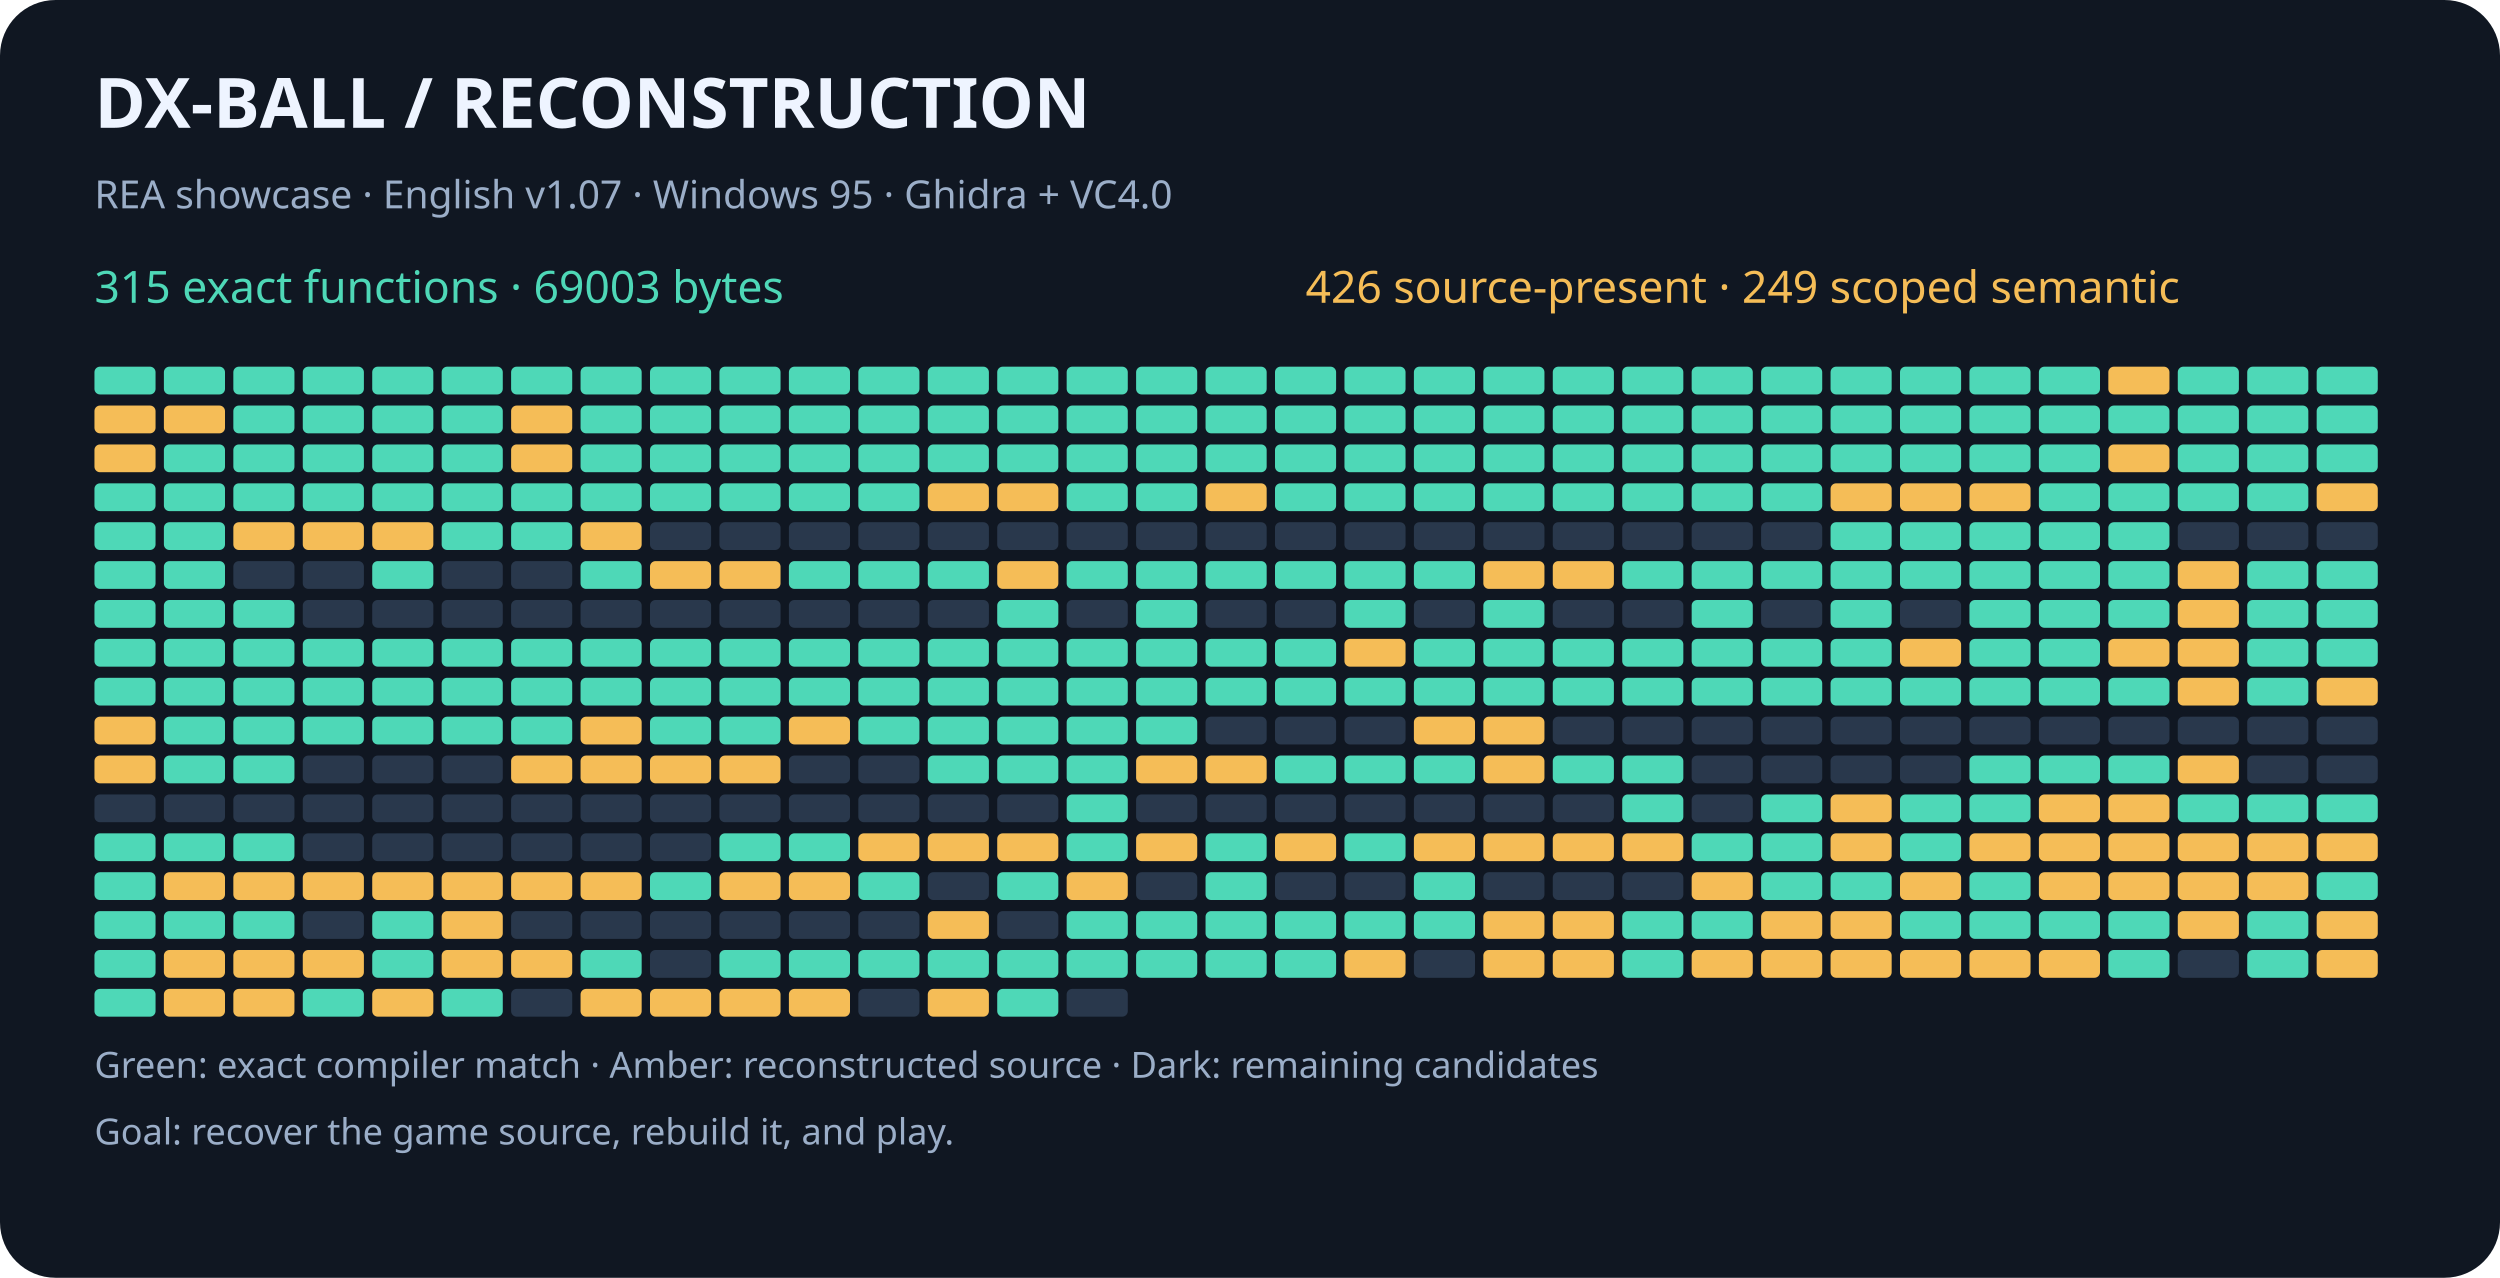
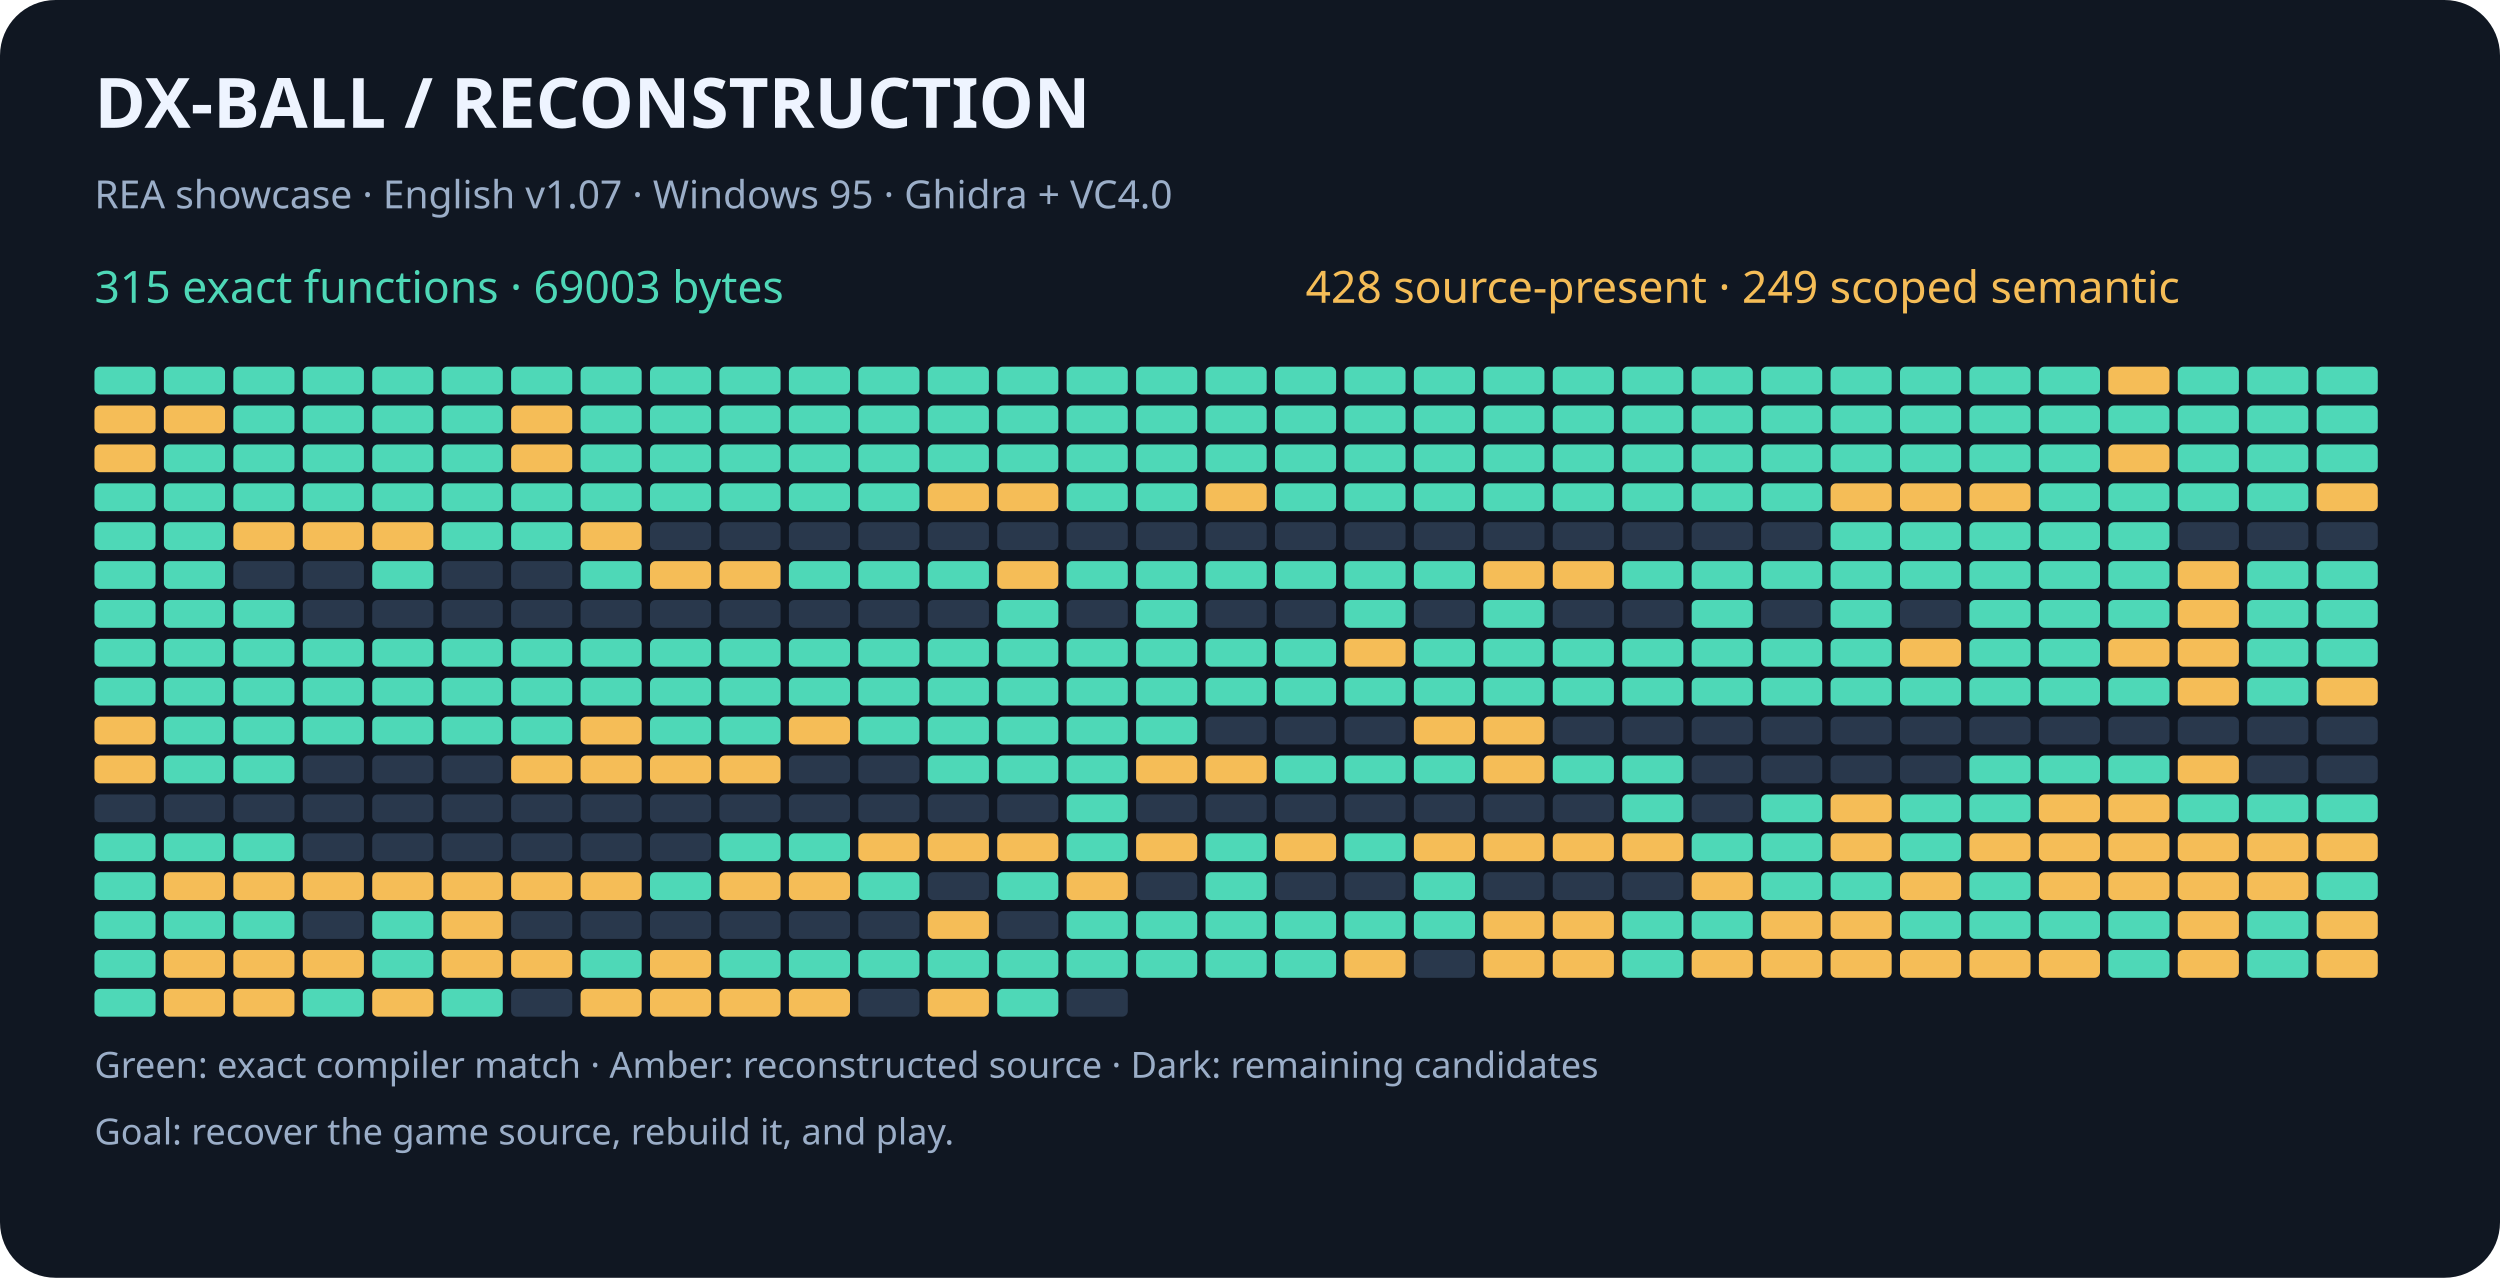
<svg xmlns="http://www.w3.org/2000/svg" width="900" height="460" viewBox="0 0 900 460" role="img" aria-labelledby="title desc">
  <rect width="900" height="460" rx="20" fill="#101722" />
  <g font-family="sans-serif">
    <text x="34" y="46" fill="#eef4ff" font-size="25" font-weight="bold">DX-BALL  /  RECONSTRUCTION</text>
    <text x="34" y="75" fill="#9baec8" font-size="14">REA showcase · English v1.07 · Windows 95 · Ghidra + VC4.0</text>
    <text x="34" y="109" fill="#4ed8b7" font-size="16">315 exact functions · 69003 bytes</text>
-     <text x="470" y="109" fill="#f5bd57" font-size="16">426 source-present · 249 scoped semantic</text>
+     <text x="470" y="109" fill="#f5bd57" font-size="16">428 source-present · 249 scoped semantic</text>
    <rect x="34" y="132" width="22" height="10" rx="2" fill="#4ed8b7" />
    <rect x="59" y="132" width="22" height="10" rx="2" fill="#4ed8b7" />
    <rect x="84" y="132" width="22" height="10" rx="2" fill="#4ed8b7" />
    <rect x="109" y="132" width="22" height="10" rx="2" fill="#4ed8b7" />
    <rect x="134" y="132" width="22" height="10" rx="2" fill="#4ed8b7" />
    <rect x="159" y="132" width="22" height="10" rx="2" fill="#4ed8b7" />
    <rect x="184" y="132" width="22" height="10" rx="2" fill="#4ed8b7" />
    <rect x="209" y="132" width="22" height="10" rx="2" fill="#4ed8b7" />
    <rect x="234" y="132" width="22" height="10" rx="2" fill="#4ed8b7" />
    <rect x="259" y="132" width="22" height="10" rx="2" fill="#4ed8b7" />
    <rect x="284" y="132" width="22" height="10" rx="2" fill="#4ed8b7" />
    <rect x="309" y="132" width="22" height="10" rx="2" fill="#4ed8b7" />
    <rect x="334" y="132" width="22" height="10" rx="2" fill="#4ed8b7" />
    <rect x="359" y="132" width="22" height="10" rx="2" fill="#4ed8b7" />
    <rect x="384" y="132" width="22" height="10" rx="2" fill="#4ed8b7" />
    <rect x="409" y="132" width="22" height="10" rx="2" fill="#4ed8b7" />
    <rect x="434" y="132" width="22" height="10" rx="2" fill="#4ed8b7" />
    <rect x="459" y="132" width="22" height="10" rx="2" fill="#4ed8b7" />
    <rect x="484" y="132" width="22" height="10" rx="2" fill="#4ed8b7" />
    <rect x="509" y="132" width="22" height="10" rx="2" fill="#4ed8b7" />
    <rect x="534" y="132" width="22" height="10" rx="2" fill="#4ed8b7" />
    <rect x="559" y="132" width="22" height="10" rx="2" fill="#4ed8b7" />
    <rect x="584" y="132" width="22" height="10" rx="2" fill="#4ed8b7" />
    <rect x="609" y="132" width="22" height="10" rx="2" fill="#4ed8b7" />
    <rect x="634" y="132" width="22" height="10" rx="2" fill="#4ed8b7" />
    <rect x="659" y="132" width="22" height="10" rx="2" fill="#4ed8b7" />
    <rect x="684" y="132" width="22" height="10" rx="2" fill="#4ed8b7" />
    <rect x="709" y="132" width="22" height="10" rx="2" fill="#4ed8b7" />
    <rect x="734" y="132" width="22" height="10" rx="2" fill="#4ed8b7" />
    <rect x="759" y="132" width="22" height="10" rx="2" fill="#f5bd57" />
    <rect x="784" y="132" width="22" height="10" rx="2" fill="#4ed8b7" />
    <rect x="809" y="132" width="22" height="10" rx="2" fill="#4ed8b7" />
    <rect x="834" y="132" width="22" height="10" rx="2" fill="#4ed8b7" />
    <rect x="34" y="146" width="22" height="10" rx="2" fill="#f5bd57" />
    <rect x="59" y="146" width="22" height="10" rx="2" fill="#f5bd57" />
    <rect x="84" y="146" width="22" height="10" rx="2" fill="#4ed8b7" />
    <rect x="109" y="146" width="22" height="10" rx="2" fill="#4ed8b7" />
    <rect x="134" y="146" width="22" height="10" rx="2" fill="#4ed8b7" />
    <rect x="159" y="146" width="22" height="10" rx="2" fill="#4ed8b7" />
    <rect x="184" y="146" width="22" height="10" rx="2" fill="#f5bd57" />
    <rect x="209" y="146" width="22" height="10" rx="2" fill="#4ed8b7" />
    <rect x="234" y="146" width="22" height="10" rx="2" fill="#4ed8b7" />
    <rect x="259" y="146" width="22" height="10" rx="2" fill="#4ed8b7" />
    <rect x="284" y="146" width="22" height="10" rx="2" fill="#4ed8b7" />
    <rect x="309" y="146" width="22" height="10" rx="2" fill="#4ed8b7" />
    <rect x="334" y="146" width="22" height="10" rx="2" fill="#4ed8b7" />
    <rect x="359" y="146" width="22" height="10" rx="2" fill="#4ed8b7" />
    <rect x="384" y="146" width="22" height="10" rx="2" fill="#4ed8b7" />
    <rect x="409" y="146" width="22" height="10" rx="2" fill="#4ed8b7" />
    <rect x="434" y="146" width="22" height="10" rx="2" fill="#4ed8b7" />
    <rect x="459" y="146" width="22" height="10" rx="2" fill="#4ed8b7" />
    <rect x="484" y="146" width="22" height="10" rx="2" fill="#4ed8b7" />
    <rect x="509" y="146" width="22" height="10" rx="2" fill="#4ed8b7" />
    <rect x="534" y="146" width="22" height="10" rx="2" fill="#4ed8b7" />
    <rect x="559" y="146" width="22" height="10" rx="2" fill="#4ed8b7" />
    <rect x="584" y="146" width="22" height="10" rx="2" fill="#4ed8b7" />
    <rect x="609" y="146" width="22" height="10" rx="2" fill="#4ed8b7" />
    <rect x="634" y="146" width="22" height="10" rx="2" fill="#4ed8b7" />
    <rect x="659" y="146" width="22" height="10" rx="2" fill="#4ed8b7" />
    <rect x="684" y="146" width="22" height="10" rx="2" fill="#4ed8b7" />
    <rect x="709" y="146" width="22" height="10" rx="2" fill="#4ed8b7" />
    <rect x="734" y="146" width="22" height="10" rx="2" fill="#4ed8b7" />
    <rect x="759" y="146" width="22" height="10" rx="2" fill="#4ed8b7" />
    <rect x="784" y="146" width="22" height="10" rx="2" fill="#4ed8b7" />
    <rect x="809" y="146" width="22" height="10" rx="2" fill="#4ed8b7" />
    <rect x="834" y="146" width="22" height="10" rx="2" fill="#4ed8b7" />
    <rect x="34" y="160" width="22" height="10" rx="2" fill="#f5bd57" />
    <rect x="59" y="160" width="22" height="10" rx="2" fill="#4ed8b7" />
    <rect x="84" y="160" width="22" height="10" rx="2" fill="#4ed8b7" />
    <rect x="109" y="160" width="22" height="10" rx="2" fill="#4ed8b7" />
    <rect x="134" y="160" width="22" height="10" rx="2" fill="#4ed8b7" />
    <rect x="159" y="160" width="22" height="10" rx="2" fill="#4ed8b7" />
    <rect x="184" y="160" width="22" height="10" rx="2" fill="#f5bd57" />
    <rect x="209" y="160" width="22" height="10" rx="2" fill="#4ed8b7" />
    <rect x="234" y="160" width="22" height="10" rx="2" fill="#4ed8b7" />
    <rect x="259" y="160" width="22" height="10" rx="2" fill="#4ed8b7" />
    <rect x="284" y="160" width="22" height="10" rx="2" fill="#4ed8b7" />
    <rect x="309" y="160" width="22" height="10" rx="2" fill="#4ed8b7" />
    <rect x="334" y="160" width="22" height="10" rx="2" fill="#4ed8b7" />
    <rect x="359" y="160" width="22" height="10" rx="2" fill="#4ed8b7" />
    <rect x="384" y="160" width="22" height="10" rx="2" fill="#4ed8b7" />
    <rect x="409" y="160" width="22" height="10" rx="2" fill="#4ed8b7" />
    <rect x="434" y="160" width="22" height="10" rx="2" fill="#4ed8b7" />
    <rect x="459" y="160" width="22" height="10" rx="2" fill="#4ed8b7" />
    <rect x="484" y="160" width="22" height="10" rx="2" fill="#4ed8b7" />
    <rect x="509" y="160" width="22" height="10" rx="2" fill="#4ed8b7" />
    <rect x="534" y="160" width="22" height="10" rx="2" fill="#4ed8b7" />
    <rect x="559" y="160" width="22" height="10" rx="2" fill="#4ed8b7" />
    <rect x="584" y="160" width="22" height="10" rx="2" fill="#4ed8b7" />
    <rect x="609" y="160" width="22" height="10" rx="2" fill="#4ed8b7" />
    <rect x="634" y="160" width="22" height="10" rx="2" fill="#4ed8b7" />
    <rect x="659" y="160" width="22" height="10" rx="2" fill="#4ed8b7" />
    <rect x="684" y="160" width="22" height="10" rx="2" fill="#4ed8b7" />
    <rect x="709" y="160" width="22" height="10" rx="2" fill="#4ed8b7" />
    <rect x="734" y="160" width="22" height="10" rx="2" fill="#4ed8b7" />
    <rect x="759" y="160" width="22" height="10" rx="2" fill="#f5bd57" />
    <rect x="784" y="160" width="22" height="10" rx="2" fill="#4ed8b7" />
    <rect x="809" y="160" width="22" height="10" rx="2" fill="#4ed8b7" />
    <rect x="834" y="160" width="22" height="10" rx="2" fill="#4ed8b7" />
    <rect x="34" y="174" width="22" height="10" rx="2" fill="#4ed8b7" />
    <rect x="59" y="174" width="22" height="10" rx="2" fill="#4ed8b7" />
    <rect x="84" y="174" width="22" height="10" rx="2" fill="#4ed8b7" />
    <rect x="109" y="174" width="22" height="10" rx="2" fill="#4ed8b7" />
    <rect x="134" y="174" width="22" height="10" rx="2" fill="#4ed8b7" />
    <rect x="159" y="174" width="22" height="10" rx="2" fill="#4ed8b7" />
    <rect x="184" y="174" width="22" height="10" rx="2" fill="#4ed8b7" />
    <rect x="209" y="174" width="22" height="10" rx="2" fill="#4ed8b7" />
    <rect x="234" y="174" width="22" height="10" rx="2" fill="#4ed8b7" />
    <rect x="259" y="174" width="22" height="10" rx="2" fill="#4ed8b7" />
    <rect x="284" y="174" width="22" height="10" rx="2" fill="#4ed8b7" />
    <rect x="309" y="174" width="22" height="10" rx="2" fill="#4ed8b7" />
    <rect x="334" y="174" width="22" height="10" rx="2" fill="#f5bd57" />
    <rect x="359" y="174" width="22" height="10" rx="2" fill="#f5bd57" />
    <rect x="384" y="174" width="22" height="10" rx="2" fill="#4ed8b7" />
    <rect x="409" y="174" width="22" height="10" rx="2" fill="#4ed8b7" />
    <rect x="434" y="174" width="22" height="10" rx="2" fill="#f5bd57" />
    <rect x="459" y="174" width="22" height="10" rx="2" fill="#4ed8b7" />
    <rect x="484" y="174" width="22" height="10" rx="2" fill="#4ed8b7" />
    <rect x="509" y="174" width="22" height="10" rx="2" fill="#4ed8b7" />
    <rect x="534" y="174" width="22" height="10" rx="2" fill="#4ed8b7" />
    <rect x="559" y="174" width="22" height="10" rx="2" fill="#4ed8b7" />
    <rect x="584" y="174" width="22" height="10" rx="2" fill="#4ed8b7" />
    <rect x="609" y="174" width="22" height="10" rx="2" fill="#4ed8b7" />
    <rect x="634" y="174" width="22" height="10" rx="2" fill="#4ed8b7" />
    <rect x="659" y="174" width="22" height="10" rx="2" fill="#f5bd57" />
    <rect x="684" y="174" width="22" height="10" rx="2" fill="#f5bd57" />
    <rect x="709" y="174" width="22" height="10" rx="2" fill="#f5bd57" />
    <rect x="734" y="174" width="22" height="10" rx="2" fill="#4ed8b7" />
    <rect x="759" y="174" width="22" height="10" rx="2" fill="#4ed8b7" />
    <rect x="784" y="174" width="22" height="10" rx="2" fill="#4ed8b7" />
    <rect x="809" y="174" width="22" height="10" rx="2" fill="#4ed8b7" />
    <rect x="834" y="174" width="22" height="10" rx="2" fill="#f5bd57" />
    <rect x="34" y="188" width="22" height="10" rx="2" fill="#4ed8b7" />
    <rect x="59" y="188" width="22" height="10" rx="2" fill="#4ed8b7" />
    <rect x="84" y="188" width="22" height="10" rx="2" fill="#f5bd57" />
    <rect x="109" y="188" width="22" height="10" rx="2" fill="#f5bd57" />
    <rect x="134" y="188" width="22" height="10" rx="2" fill="#f5bd57" />
    <rect x="159" y="188" width="22" height="10" rx="2" fill="#4ed8b7" />
    <rect x="184" y="188" width="22" height="10" rx="2" fill="#4ed8b7" />
    <rect x="209" y="188" width="22" height="10" rx="2" fill="#f5bd57" />
    <rect x="234" y="188" width="22" height="10" rx="2" fill="#29384c" />
    <rect x="259" y="188" width="22" height="10" rx="2" fill="#29384c" />
    <rect x="284" y="188" width="22" height="10" rx="2" fill="#29384c" />
    <rect x="309" y="188" width="22" height="10" rx="2" fill="#29384c" />
    <rect x="334" y="188" width="22" height="10" rx="2" fill="#29384c" />
    <rect x="359" y="188" width="22" height="10" rx="2" fill="#29384c" />
    <rect x="384" y="188" width="22" height="10" rx="2" fill="#29384c" />
    <rect x="409" y="188" width="22" height="10" rx="2" fill="#29384c" />
    <rect x="434" y="188" width="22" height="10" rx="2" fill="#29384c" />
    <rect x="459" y="188" width="22" height="10" rx="2" fill="#29384c" />
    <rect x="484" y="188" width="22" height="10" rx="2" fill="#29384c" />
    <rect x="509" y="188" width="22" height="10" rx="2" fill="#29384c" />
    <rect x="534" y="188" width="22" height="10" rx="2" fill="#29384c" />
    <rect x="559" y="188" width="22" height="10" rx="2" fill="#29384c" />
    <rect x="584" y="188" width="22" height="10" rx="2" fill="#29384c" />
    <rect x="609" y="188" width="22" height="10" rx="2" fill="#29384c" />
    <rect x="634" y="188" width="22" height="10" rx="2" fill="#29384c" />
    <rect x="659" y="188" width="22" height="10" rx="2" fill="#4ed8b7" />
    <rect x="684" y="188" width="22" height="10" rx="2" fill="#4ed8b7" />
    <rect x="709" y="188" width="22" height="10" rx="2" fill="#4ed8b7" />
    <rect x="734" y="188" width="22" height="10" rx="2" fill="#4ed8b7" />
    <rect x="759" y="188" width="22" height="10" rx="2" fill="#4ed8b7" />
    <rect x="784" y="188" width="22" height="10" rx="2" fill="#29384c" />
    <rect x="809" y="188" width="22" height="10" rx="2" fill="#29384c" />
    <rect x="834" y="188" width="22" height="10" rx="2" fill="#29384c" />
    <rect x="34" y="202" width="22" height="10" rx="2" fill="#4ed8b7" />
    <rect x="59" y="202" width="22" height="10" rx="2" fill="#4ed8b7" />
    <rect x="84" y="202" width="22" height="10" rx="2" fill="#29384c" />
    <rect x="109" y="202" width="22" height="10" rx="2" fill="#29384c" />
    <rect x="134" y="202" width="22" height="10" rx="2" fill="#4ed8b7" />
    <rect x="159" y="202" width="22" height="10" rx="2" fill="#29384c" />
    <rect x="184" y="202" width="22" height="10" rx="2" fill="#29384c" />
    <rect x="209" y="202" width="22" height="10" rx="2" fill="#4ed8b7" />
    <rect x="234" y="202" width="22" height="10" rx="2" fill="#f5bd57" />
    <rect x="259" y="202" width="22" height="10" rx="2" fill="#f5bd57" />
    <rect x="284" y="202" width="22" height="10" rx="2" fill="#4ed8b7" />
    <rect x="309" y="202" width="22" height="10" rx="2" fill="#4ed8b7" />
    <rect x="334" y="202" width="22" height="10" rx="2" fill="#4ed8b7" />
    <rect x="359" y="202" width="22" height="10" rx="2" fill="#f5bd57" />
    <rect x="384" y="202" width="22" height="10" rx="2" fill="#4ed8b7" />
    <rect x="409" y="202" width="22" height="10" rx="2" fill="#4ed8b7" />
    <rect x="434" y="202" width="22" height="10" rx="2" fill="#4ed8b7" />
    <rect x="459" y="202" width="22" height="10" rx="2" fill="#4ed8b7" />
    <rect x="484" y="202" width="22" height="10" rx="2" fill="#4ed8b7" />
    <rect x="509" y="202" width="22" height="10" rx="2" fill="#4ed8b7" />
    <rect x="534" y="202" width="22" height="10" rx="2" fill="#f5bd57" />
    <rect x="559" y="202" width="22" height="10" rx="2" fill="#f5bd57" />
    <rect x="584" y="202" width="22" height="10" rx="2" fill="#4ed8b7" />
    <rect x="609" y="202" width="22" height="10" rx="2" fill="#4ed8b7" />
    <rect x="634" y="202" width="22" height="10" rx="2" fill="#4ed8b7" />
    <rect x="659" y="202" width="22" height="10" rx="2" fill="#4ed8b7" />
    <rect x="684" y="202" width="22" height="10" rx="2" fill="#4ed8b7" />
    <rect x="709" y="202" width="22" height="10" rx="2" fill="#4ed8b7" />
    <rect x="734" y="202" width="22" height="10" rx="2" fill="#4ed8b7" />
    <rect x="759" y="202" width="22" height="10" rx="2" fill="#4ed8b7" />
    <rect x="784" y="202" width="22" height="10" rx="2" fill="#f5bd57" />
    <rect x="809" y="202" width="22" height="10" rx="2" fill="#4ed8b7" />
    <rect x="834" y="202" width="22" height="10" rx="2" fill="#4ed8b7" />
    <rect x="34" y="216" width="22" height="10" rx="2" fill="#4ed8b7" />
    <rect x="59" y="216" width="22" height="10" rx="2" fill="#4ed8b7" />
    <rect x="84" y="216" width="22" height="10" rx="2" fill="#4ed8b7" />
    <rect x="109" y="216" width="22" height="10" rx="2" fill="#29384c" />
    <rect x="134" y="216" width="22" height="10" rx="2" fill="#29384c" />
    <rect x="159" y="216" width="22" height="10" rx="2" fill="#29384c" />
    <rect x="184" y="216" width="22" height="10" rx="2" fill="#29384c" />
    <rect x="209" y="216" width="22" height="10" rx="2" fill="#29384c" />
    <rect x="234" y="216" width="22" height="10" rx="2" fill="#29384c" />
    <rect x="259" y="216" width="22" height="10" rx="2" fill="#29384c" />
    <rect x="284" y="216" width="22" height="10" rx="2" fill="#29384c" />
    <rect x="309" y="216" width="22" height="10" rx="2" fill="#29384c" />
    <rect x="334" y="216" width="22" height="10" rx="2" fill="#29384c" />
    <rect x="359" y="216" width="22" height="10" rx="2" fill="#4ed8b7" />
    <rect x="384" y="216" width="22" height="10" rx="2" fill="#29384c" />
    <rect x="409" y="216" width="22" height="10" rx="2" fill="#4ed8b7" />
    <rect x="434" y="216" width="22" height="10" rx="2" fill="#29384c" />
    <rect x="459" y="216" width="22" height="10" rx="2" fill="#29384c" />
    <rect x="484" y="216" width="22" height="10" rx="2" fill="#4ed8b7" />
    <rect x="509" y="216" width="22" height="10" rx="2" fill="#29384c" />
    <rect x="534" y="216" width="22" height="10" rx="2" fill="#4ed8b7" />
    <rect x="559" y="216" width="22" height="10" rx="2" fill="#29384c" />
    <rect x="584" y="216" width="22" height="10" rx="2" fill="#29384c" />
    <rect x="609" y="216" width="22" height="10" rx="2" fill="#4ed8b7" />
    <rect x="634" y="216" width="22" height="10" rx="2" fill="#29384c" />
    <rect x="659" y="216" width="22" height="10" rx="2" fill="#4ed8b7" />
    <rect x="684" y="216" width="22" height="10" rx="2" fill="#29384c" />
    <rect x="709" y="216" width="22" height="10" rx="2" fill="#4ed8b7" />
    <rect x="734" y="216" width="22" height="10" rx="2" fill="#4ed8b7" />
    <rect x="759" y="216" width="22" height="10" rx="2" fill="#4ed8b7" />
    <rect x="784" y="216" width="22" height="10" rx="2" fill="#f5bd57" />
    <rect x="809" y="216" width="22" height="10" rx="2" fill="#4ed8b7" />
    <rect x="834" y="216" width="22" height="10" rx="2" fill="#4ed8b7" />
    <rect x="34" y="230" width="22" height="10" rx="2" fill="#4ed8b7" />
    <rect x="59" y="230" width="22" height="10" rx="2" fill="#4ed8b7" />
    <rect x="84" y="230" width="22" height="10" rx="2" fill="#4ed8b7" />
    <rect x="109" y="230" width="22" height="10" rx="2" fill="#4ed8b7" />
    <rect x="134" y="230" width="22" height="10" rx="2" fill="#4ed8b7" />
    <rect x="159" y="230" width="22" height="10" rx="2" fill="#4ed8b7" />
    <rect x="184" y="230" width="22" height="10" rx="2" fill="#4ed8b7" />
    <rect x="209" y="230" width="22" height="10" rx="2" fill="#4ed8b7" />
    <rect x="234" y="230" width="22" height="10" rx="2" fill="#4ed8b7" />
    <rect x="259" y="230" width="22" height="10" rx="2" fill="#4ed8b7" />
    <rect x="284" y="230" width="22" height="10" rx="2" fill="#4ed8b7" />
    <rect x="309" y="230" width="22" height="10" rx="2" fill="#4ed8b7" />
    <rect x="334" y="230" width="22" height="10" rx="2" fill="#4ed8b7" />
    <rect x="359" y="230" width="22" height="10" rx="2" fill="#4ed8b7" />
    <rect x="384" y="230" width="22" height="10" rx="2" fill="#4ed8b7" />
    <rect x="409" y="230" width="22" height="10" rx="2" fill="#4ed8b7" />
    <rect x="434" y="230" width="22" height="10" rx="2" fill="#4ed8b7" />
    <rect x="459" y="230" width="22" height="10" rx="2" fill="#4ed8b7" />
    <rect x="484" y="230" width="22" height="10" rx="2" fill="#f5bd57" />
    <rect x="509" y="230" width="22" height="10" rx="2" fill="#4ed8b7" />
    <rect x="534" y="230" width="22" height="10" rx="2" fill="#4ed8b7" />
    <rect x="559" y="230" width="22" height="10" rx="2" fill="#4ed8b7" />
    <rect x="584" y="230" width="22" height="10" rx="2" fill="#4ed8b7" />
    <rect x="609" y="230" width="22" height="10" rx="2" fill="#4ed8b7" />
    <rect x="634" y="230" width="22" height="10" rx="2" fill="#4ed8b7" />
    <rect x="659" y="230" width="22" height="10" rx="2" fill="#4ed8b7" />
    <rect x="684" y="230" width="22" height="10" rx="2" fill="#f5bd57" />
    <rect x="709" y="230" width="22" height="10" rx="2" fill="#4ed8b7" />
    <rect x="734" y="230" width="22" height="10" rx="2" fill="#4ed8b7" />
    <rect x="759" y="230" width="22" height="10" rx="2" fill="#f5bd57" />
    <rect x="784" y="230" width="22" height="10" rx="2" fill="#f5bd57" />
    <rect x="809" y="230" width="22" height="10" rx="2" fill="#4ed8b7" />
    <rect x="834" y="230" width="22" height="10" rx="2" fill="#4ed8b7" />
    <rect x="34" y="244" width="22" height="10" rx="2" fill="#4ed8b7" />
    <rect x="59" y="244" width="22" height="10" rx="2" fill="#4ed8b7" />
    <rect x="84" y="244" width="22" height="10" rx="2" fill="#4ed8b7" />
    <rect x="109" y="244" width="22" height="10" rx="2" fill="#4ed8b7" />
    <rect x="134" y="244" width="22" height="10" rx="2" fill="#4ed8b7" />
    <rect x="159" y="244" width="22" height="10" rx="2" fill="#4ed8b7" />
    <rect x="184" y="244" width="22" height="10" rx="2" fill="#4ed8b7" />
    <rect x="209" y="244" width="22" height="10" rx="2" fill="#4ed8b7" />
    <rect x="234" y="244" width="22" height="10" rx="2" fill="#4ed8b7" />
    <rect x="259" y="244" width="22" height="10" rx="2" fill="#4ed8b7" />
    <rect x="284" y="244" width="22" height="10" rx="2" fill="#4ed8b7" />
    <rect x="309" y="244" width="22" height="10" rx="2" fill="#4ed8b7" />
    <rect x="334" y="244" width="22" height="10" rx="2" fill="#4ed8b7" />
    <rect x="359" y="244" width="22" height="10" rx="2" fill="#4ed8b7" />
    <rect x="384" y="244" width="22" height="10" rx="2" fill="#4ed8b7" />
    <rect x="409" y="244" width="22" height="10" rx="2" fill="#4ed8b7" />
    <rect x="434" y="244" width="22" height="10" rx="2" fill="#4ed8b7" />
    <rect x="459" y="244" width="22" height="10" rx="2" fill="#4ed8b7" />
    <rect x="484" y="244" width="22" height="10" rx="2" fill="#4ed8b7" />
    <rect x="509" y="244" width="22" height="10" rx="2" fill="#4ed8b7" />
    <rect x="534" y="244" width="22" height="10" rx="2" fill="#4ed8b7" />
    <rect x="559" y="244" width="22" height="10" rx="2" fill="#4ed8b7" />
    <rect x="584" y="244" width="22" height="10" rx="2" fill="#4ed8b7" />
    <rect x="609" y="244" width="22" height="10" rx="2" fill="#4ed8b7" />
    <rect x="634" y="244" width="22" height="10" rx="2" fill="#4ed8b7" />
    <rect x="659" y="244" width="22" height="10" rx="2" fill="#4ed8b7" />
    <rect x="684" y="244" width="22" height="10" rx="2" fill="#4ed8b7" />
    <rect x="709" y="244" width="22" height="10" rx="2" fill="#4ed8b7" />
    <rect x="734" y="244" width="22" height="10" rx="2" fill="#4ed8b7" />
    <rect x="759" y="244" width="22" height="10" rx="2" fill="#4ed8b7" />
    <rect x="784" y="244" width="22" height="10" rx="2" fill="#f5bd57" />
    <rect x="809" y="244" width="22" height="10" rx="2" fill="#4ed8b7" />
    <rect x="834" y="244" width="22" height="10" rx="2" fill="#f5bd57" />
    <rect x="34" y="258" width="22" height="10" rx="2" fill="#f5bd57" />
    <rect x="59" y="258" width="22" height="10" rx="2" fill="#4ed8b7" />
    <rect x="84" y="258" width="22" height="10" rx="2" fill="#4ed8b7" />
    <rect x="109" y="258" width="22" height="10" rx="2" fill="#4ed8b7" />
    <rect x="134" y="258" width="22" height="10" rx="2" fill="#4ed8b7" />
    <rect x="159" y="258" width="22" height="10" rx="2" fill="#4ed8b7" />
    <rect x="184" y="258" width="22" height="10" rx="2" fill="#4ed8b7" />
    <rect x="209" y="258" width="22" height="10" rx="2" fill="#f5bd57" />
    <rect x="234" y="258" width="22" height="10" rx="2" fill="#4ed8b7" />
    <rect x="259" y="258" width="22" height="10" rx="2" fill="#4ed8b7" />
    <rect x="284" y="258" width="22" height="10" rx="2" fill="#f5bd57" />
    <rect x="309" y="258" width="22" height="10" rx="2" fill="#4ed8b7" />
    <rect x="334" y="258" width="22" height="10" rx="2" fill="#4ed8b7" />
    <rect x="359" y="258" width="22" height="10" rx="2" fill="#4ed8b7" />
    <rect x="384" y="258" width="22" height="10" rx="2" fill="#4ed8b7" />
    <rect x="409" y="258" width="22" height="10" rx="2" fill="#4ed8b7" />
    <rect x="434" y="258" width="22" height="10" rx="2" fill="#29384c" />
    <rect x="459" y="258" width="22" height="10" rx="2" fill="#29384c" />
    <rect x="484" y="258" width="22" height="10" rx="2" fill="#29384c" />
    <rect x="509" y="258" width="22" height="10" rx="2" fill="#f5bd57" />
    <rect x="534" y="258" width="22" height="10" rx="2" fill="#f5bd57" />
    <rect x="559" y="258" width="22" height="10" rx="2" fill="#29384c" />
    <rect x="584" y="258" width="22" height="10" rx="2" fill="#29384c" />
    <rect x="609" y="258" width="22" height="10" rx="2" fill="#29384c" />
    <rect x="634" y="258" width="22" height="10" rx="2" fill="#29384c" />
    <rect x="659" y="258" width="22" height="10" rx="2" fill="#29384c" />
    <rect x="684" y="258" width="22" height="10" rx="2" fill="#29384c" />
    <rect x="709" y="258" width="22" height="10" rx="2" fill="#29384c" />
    <rect x="734" y="258" width="22" height="10" rx="2" fill="#29384c" />
    <rect x="759" y="258" width="22" height="10" rx="2" fill="#29384c" />
    <rect x="784" y="258" width="22" height="10" rx="2" fill="#29384c" />
    <rect x="809" y="258" width="22" height="10" rx="2" fill="#29384c" />
    <rect x="834" y="258" width="22" height="10" rx="2" fill="#29384c" />
    <rect x="34" y="272" width="22" height="10" rx="2" fill="#f5bd57" />
    <rect x="59" y="272" width="22" height="10" rx="2" fill="#4ed8b7" />
    <rect x="84" y="272" width="22" height="10" rx="2" fill="#4ed8b7" />
    <rect x="109" y="272" width="22" height="10" rx="2" fill="#29384c" />
    <rect x="134" y="272" width="22" height="10" rx="2" fill="#29384c" />
    <rect x="159" y="272" width="22" height="10" rx="2" fill="#29384c" />
    <rect x="184" y="272" width="22" height="10" rx="2" fill="#f5bd57" />
    <rect x="209" y="272" width="22" height="10" rx="2" fill="#f5bd57" />
    <rect x="234" y="272" width="22" height="10" rx="2" fill="#f5bd57" />
    <rect x="259" y="272" width="22" height="10" rx="2" fill="#f5bd57" />
    <rect x="284" y="272" width="22" height="10" rx="2" fill="#29384c" />
    <rect x="309" y="272" width="22" height="10" rx="2" fill="#29384c" />
    <rect x="334" y="272" width="22" height="10" rx="2" fill="#4ed8b7" />
    <rect x="359" y="272" width="22" height="10" rx="2" fill="#4ed8b7" />
    <rect x="384" y="272" width="22" height="10" rx="2" fill="#4ed8b7" />
    <rect x="409" y="272" width="22" height="10" rx="2" fill="#f5bd57" />
    <rect x="434" y="272" width="22" height="10" rx="2" fill="#f5bd57" />
    <rect x="459" y="272" width="22" height="10" rx="2" fill="#4ed8b7" />
    <rect x="484" y="272" width="22" height="10" rx="2" fill="#4ed8b7" />
    <rect x="509" y="272" width="22" height="10" rx="2" fill="#4ed8b7" />
    <rect x="534" y="272" width="22" height="10" rx="2" fill="#f5bd57" />
    <rect x="559" y="272" width="22" height="10" rx="2" fill="#4ed8b7" />
    <rect x="584" y="272" width="22" height="10" rx="2" fill="#4ed8b7" />
    <rect x="609" y="272" width="22" height="10" rx="2" fill="#29384c" />
    <rect x="634" y="272" width="22" height="10" rx="2" fill="#29384c" />
    <rect x="659" y="272" width="22" height="10" rx="2" fill="#29384c" />
    <rect x="684" y="272" width="22" height="10" rx="2" fill="#29384c" />
    <rect x="709" y="272" width="22" height="10" rx="2" fill="#4ed8b7" />
    <rect x="734" y="272" width="22" height="10" rx="2" fill="#4ed8b7" />
    <rect x="759" y="272" width="22" height="10" rx="2" fill="#4ed8b7" />
    <rect x="784" y="272" width="22" height="10" rx="2" fill="#f5bd57" />
    <rect x="809" y="272" width="22" height="10" rx="2" fill="#29384c" />
    <rect x="834" y="272" width="22" height="10" rx="2" fill="#29384c" />
    <rect x="34" y="286" width="22" height="10" rx="2" fill="#29384c" />
    <rect x="59" y="286" width="22" height="10" rx="2" fill="#29384c" />
    <rect x="84" y="286" width="22" height="10" rx="2" fill="#29384c" />
    <rect x="109" y="286" width="22" height="10" rx="2" fill="#29384c" />
    <rect x="134" y="286" width="22" height="10" rx="2" fill="#29384c" />
    <rect x="159" y="286" width="22" height="10" rx="2" fill="#29384c" />
    <rect x="184" y="286" width="22" height="10" rx="2" fill="#29384c" />
    <rect x="209" y="286" width="22" height="10" rx="2" fill="#29384c" />
    <rect x="234" y="286" width="22" height="10" rx="2" fill="#29384c" />
    <rect x="259" y="286" width="22" height="10" rx="2" fill="#29384c" />
    <rect x="284" y="286" width="22" height="10" rx="2" fill="#29384c" />
    <rect x="309" y="286" width="22" height="10" rx="2" fill="#29384c" />
    <rect x="334" y="286" width="22" height="10" rx="2" fill="#29384c" />
    <rect x="359" y="286" width="22" height="10" rx="2" fill="#29384c" />
    <rect x="384" y="286" width="22" height="10" rx="2" fill="#4ed8b7" />
    <rect x="409" y="286" width="22" height="10" rx="2" fill="#29384c" />
    <rect x="434" y="286" width="22" height="10" rx="2" fill="#29384c" />
    <rect x="459" y="286" width="22" height="10" rx="2" fill="#29384c" />
    <rect x="484" y="286" width="22" height="10" rx="2" fill="#29384c" />
    <rect x="509" y="286" width="22" height="10" rx="2" fill="#29384c" />
    <rect x="534" y="286" width="22" height="10" rx="2" fill="#29384c" />
    <rect x="559" y="286" width="22" height="10" rx="2" fill="#29384c" />
    <rect x="584" y="286" width="22" height="10" rx="2" fill="#4ed8b7" />
    <rect x="609" y="286" width="22" height="10" rx="2" fill="#29384c" />
    <rect x="634" y="286" width="22" height="10" rx="2" fill="#4ed8b7" />
    <rect x="659" y="286" width="22" height="10" rx="2" fill="#f5bd57" />
    <rect x="684" y="286" width="22" height="10" rx="2" fill="#4ed8b7" />
    <rect x="709" y="286" width="22" height="10" rx="2" fill="#4ed8b7" />
    <rect x="734" y="286" width="22" height="10" rx="2" fill="#f5bd57" />
    <rect x="759" y="286" width="22" height="10" rx="2" fill="#f5bd57" />
    <rect x="784" y="286" width="22" height="10" rx="2" fill="#4ed8b7" />
    <rect x="809" y="286" width="22" height="10" rx="2" fill="#4ed8b7" />
    <rect x="834" y="286" width="22" height="10" rx="2" fill="#4ed8b7" />
    <rect x="34" y="300" width="22" height="10" rx="2" fill="#4ed8b7" />
    <rect x="59" y="300" width="22" height="10" rx="2" fill="#4ed8b7" />
    <rect x="84" y="300" width="22" height="10" rx="2" fill="#4ed8b7" />
    <rect x="109" y="300" width="22" height="10" rx="2" fill="#29384c" />
    <rect x="134" y="300" width="22" height="10" rx="2" fill="#29384c" />
    <rect x="159" y="300" width="22" height="10" rx="2" fill="#29384c" />
    <rect x="184" y="300" width="22" height="10" rx="2" fill="#29384c" />
    <rect x="209" y="300" width="22" height="10" rx="2" fill="#29384c" />
    <rect x="234" y="300" width="22" height="10" rx="2" fill="#29384c" />
    <rect x="259" y="300" width="22" height="10" rx="2" fill="#4ed8b7" />
    <rect x="284" y="300" width="22" height="10" rx="2" fill="#4ed8b7" />
    <rect x="309" y="300" width="22" height="10" rx="2" fill="#f5bd57" />
    <rect x="334" y="300" width="22" height="10" rx="2" fill="#f5bd57" />
    <rect x="359" y="300" width="22" height="10" rx="2" fill="#f5bd57" />
    <rect x="384" y="300" width="22" height="10" rx="2" fill="#4ed8b7" />
    <rect x="409" y="300" width="22" height="10" rx="2" fill="#f5bd57" />
    <rect x="434" y="300" width="22" height="10" rx="2" fill="#4ed8b7" />
    <rect x="459" y="300" width="22" height="10" rx="2" fill="#f5bd57" />
    <rect x="484" y="300" width="22" height="10" rx="2" fill="#4ed8b7" />
    <rect x="509" y="300" width="22" height="10" rx="2" fill="#f5bd57" />
    <rect x="534" y="300" width="22" height="10" rx="2" fill="#f5bd57" />
    <rect x="559" y="300" width="22" height="10" rx="2" fill="#f5bd57" />
    <rect x="584" y="300" width="22" height="10" rx="2" fill="#f5bd57" />
    <rect x="609" y="300" width="22" height="10" rx="2" fill="#4ed8b7" />
    <rect x="634" y="300" width="22" height="10" rx="2" fill="#4ed8b7" />
    <rect x="659" y="300" width="22" height="10" rx="2" fill="#f5bd57" />
    <rect x="684" y="300" width="22" height="10" rx="2" fill="#4ed8b7" />
    <rect x="709" y="300" width="22" height="10" rx="2" fill="#f5bd57" />
    <rect x="734" y="300" width="22" height="10" rx="2" fill="#f5bd57" />
    <rect x="759" y="300" width="22" height="10" rx="2" fill="#f5bd57" />
    <rect x="784" y="300" width="22" height="10" rx="2" fill="#f5bd57" />
    <rect x="809" y="300" width="22" height="10" rx="2" fill="#f5bd57" />
    <rect x="834" y="300" width="22" height="10" rx="2" fill="#f5bd57" />
    <rect x="34" y="314" width="22" height="10" rx="2" fill="#4ed8b7" />
    <rect x="59" y="314" width="22" height="10" rx="2" fill="#f5bd57" />
    <rect x="84" y="314" width="22" height="10" rx="2" fill="#f5bd57" />
    <rect x="109" y="314" width="22" height="10" rx="2" fill="#f5bd57" />
    <rect x="134" y="314" width="22" height="10" rx="2" fill="#f5bd57" />
    <rect x="159" y="314" width="22" height="10" rx="2" fill="#f5bd57" />
    <rect x="184" y="314" width="22" height="10" rx="2" fill="#f5bd57" />
    <rect x="209" y="314" width="22" height="10" rx="2" fill="#f5bd57" />
    <rect x="234" y="314" width="22" height="10" rx="2" fill="#4ed8b7" />
    <rect x="259" y="314" width="22" height="10" rx="2" fill="#f5bd57" />
    <rect x="284" y="314" width="22" height="10" rx="2" fill="#f5bd57" />
    <rect x="309" y="314" width="22" height="10" rx="2" fill="#4ed8b7" />
    <rect x="334" y="314" width="22" height="10" rx="2" fill="#29384c" />
    <rect x="359" y="314" width="22" height="10" rx="2" fill="#4ed8b7" />
    <rect x="384" y="314" width="22" height="10" rx="2" fill="#f5bd57" />
    <rect x="409" y="314" width="22" height="10" rx="2" fill="#29384c" />
    <rect x="434" y="314" width="22" height="10" rx="2" fill="#4ed8b7" />
    <rect x="459" y="314" width="22" height="10" rx="2" fill="#29384c" />
    <rect x="484" y="314" width="22" height="10" rx="2" fill="#29384c" />
    <rect x="509" y="314" width="22" height="10" rx="2" fill="#4ed8b7" />
    <rect x="534" y="314" width="22" height="10" rx="2" fill="#29384c" />
    <rect x="559" y="314" width="22" height="10" rx="2" fill="#29384c" />
    <rect x="584" y="314" width="22" height="10" rx="2" fill="#29384c" />
    <rect x="609" y="314" width="22" height="10" rx="2" fill="#f5bd57" />
    <rect x="634" y="314" width="22" height="10" rx="2" fill="#4ed8b7" />
    <rect x="659" y="314" width="22" height="10" rx="2" fill="#4ed8b7" />
    <rect x="684" y="314" width="22" height="10" rx="2" fill="#f5bd57" />
    <rect x="709" y="314" width="22" height="10" rx="2" fill="#4ed8b7" />
    <rect x="734" y="314" width="22" height="10" rx="2" fill="#f5bd57" />
    <rect x="759" y="314" width="22" height="10" rx="2" fill="#f5bd57" />
    <rect x="784" y="314" width="22" height="10" rx="2" fill="#f5bd57" />
    <rect x="809" y="314" width="22" height="10" rx="2" fill="#f5bd57" />
    <rect x="834" y="314" width="22" height="10" rx="2" fill="#4ed8b7" />
    <rect x="34" y="328" width="22" height="10" rx="2" fill="#4ed8b7" />
    <rect x="59" y="328" width="22" height="10" rx="2" fill="#4ed8b7" />
    <rect x="84" y="328" width="22" height="10" rx="2" fill="#4ed8b7" />
    <rect x="109" y="328" width="22" height="10" rx="2" fill="#29384c" />
    <rect x="134" y="328" width="22" height="10" rx="2" fill="#4ed8b7" />
    <rect x="159" y="328" width="22" height="10" rx="2" fill="#f5bd57" />
    <rect x="184" y="328" width="22" height="10" rx="2" fill="#29384c" />
    <rect x="209" y="328" width="22" height="10" rx="2" fill="#29384c" />
    <rect x="234" y="328" width="22" height="10" rx="2" fill="#29384c" />
    <rect x="259" y="328" width="22" height="10" rx="2" fill="#29384c" />
    <rect x="284" y="328" width="22" height="10" rx="2" fill="#29384c" />
    <rect x="309" y="328" width="22" height="10" rx="2" fill="#29384c" />
    <rect x="334" y="328" width="22" height="10" rx="2" fill="#f5bd57" />
    <rect x="359" y="328" width="22" height="10" rx="2" fill="#29384c" />
    <rect x="384" y="328" width="22" height="10" rx="2" fill="#4ed8b7" />
    <rect x="409" y="328" width="22" height="10" rx="2" fill="#4ed8b7" />
    <rect x="434" y="328" width="22" height="10" rx="2" fill="#4ed8b7" />
    <rect x="459" y="328" width="22" height="10" rx="2" fill="#4ed8b7" />
    <rect x="484" y="328" width="22" height="10" rx="2" fill="#4ed8b7" />
    <rect x="509" y="328" width="22" height="10" rx="2" fill="#4ed8b7" />
    <rect x="534" y="328" width="22" height="10" rx="2" fill="#f5bd57" />
    <rect x="559" y="328" width="22" height="10" rx="2" fill="#f5bd57" />
    <rect x="584" y="328" width="22" height="10" rx="2" fill="#4ed8b7" />
    <rect x="609" y="328" width="22" height="10" rx="2" fill="#4ed8b7" />
    <rect x="634" y="328" width="22" height="10" rx="2" fill="#f5bd57" />
    <rect x="659" y="328" width="22" height="10" rx="2" fill="#f5bd57" />
    <rect x="684" y="328" width="22" height="10" rx="2" fill="#4ed8b7" />
    <rect x="709" y="328" width="22" height="10" rx="2" fill="#4ed8b7" />
    <rect x="734" y="328" width="22" height="10" rx="2" fill="#4ed8b7" />
    <rect x="759" y="328" width="22" height="10" rx="2" fill="#4ed8b7" />
    <rect x="784" y="328" width="22" height="10" rx="2" fill="#f5bd57" />
    <rect x="809" y="328" width="22" height="10" rx="2" fill="#4ed8b7" />
    <rect x="834" y="328" width="22" height="10" rx="2" fill="#f5bd57" />
    <rect x="34" y="342" width="22" height="10" rx="2" fill="#4ed8b7" />
    <rect x="59" y="342" width="22" height="10" rx="2" fill="#f5bd57" />
    <rect x="84" y="342" width="22" height="10" rx="2" fill="#f5bd57" />
    <rect x="109" y="342" width="22" height="10" rx="2" fill="#f5bd57" />
    <rect x="134" y="342" width="22" height="10" rx="2" fill="#4ed8b7" />
    <rect x="159" y="342" width="22" height="10" rx="2" fill="#f5bd57" />
    <rect x="184" y="342" width="22" height="10" rx="2" fill="#f5bd57" />
    <rect x="209" y="342" width="22" height="10" rx="2" fill="#4ed8b7" />
-     <rect x="234" y="342" width="22" height="10" rx="2" fill="#29384c" />
+     <rect x="234" y="342" width="22" height="10" rx="2" fill="#f5bd57" />
    <rect x="259" y="342" width="22" height="10" rx="2" fill="#4ed8b7" />
    <rect x="284" y="342" width="22" height="10" rx="2" fill="#4ed8b7" />
    <rect x="309" y="342" width="22" height="10" rx="2" fill="#4ed8b7" />
    <rect x="334" y="342" width="22" height="10" rx="2" fill="#4ed8b7" />
    <rect x="359" y="342" width="22" height="10" rx="2" fill="#4ed8b7" />
    <rect x="384" y="342" width="22" height="10" rx="2" fill="#4ed8b7" />
    <rect x="409" y="342" width="22" height="10" rx="2" fill="#4ed8b7" />
    <rect x="434" y="342" width="22" height="10" rx="2" fill="#4ed8b7" />
    <rect x="459" y="342" width="22" height="10" rx="2" fill="#4ed8b7" />
    <rect x="484" y="342" width="22" height="10" rx="2" fill="#f5bd57" />
    <rect x="509" y="342" width="22" height="10" rx="2" fill="#29384c" />
    <rect x="534" y="342" width="22" height="10" rx="2" fill="#f5bd57" />
    <rect x="559" y="342" width="22" height="10" rx="2" fill="#f5bd57" />
    <rect x="584" y="342" width="22" height="10" rx="2" fill="#4ed8b7" />
    <rect x="609" y="342" width="22" height="10" rx="2" fill="#f5bd57" />
    <rect x="634" y="342" width="22" height="10" rx="2" fill="#f5bd57" />
    <rect x="659" y="342" width="22" height="10" rx="2" fill="#f5bd57" />
    <rect x="684" y="342" width="22" height="10" rx="2" fill="#f5bd57" />
    <rect x="709" y="342" width="22" height="10" rx="2" fill="#f5bd57" />
    <rect x="734" y="342" width="22" height="10" rx="2" fill="#f5bd57" />
    <rect x="759" y="342" width="22" height="10" rx="2" fill="#4ed8b7" />
-     <rect x="784" y="342" width="22" height="10" rx="2" fill="#29384c" />
+     <rect x="784" y="342" width="22" height="10" rx="2" fill="#f5bd57" />
    <rect x="809" y="342" width="22" height="10" rx="2" fill="#4ed8b7" />
    <rect x="834" y="342" width="22" height="10" rx="2" fill="#f5bd57" />
    <rect x="34" y="356" width="22" height="10" rx="2" fill="#4ed8b7" />
    <rect x="59" y="356" width="22" height="10" rx="2" fill="#f5bd57" />
    <rect x="84" y="356" width="22" height="10" rx="2" fill="#f5bd57" />
    <rect x="109" y="356" width="22" height="10" rx="2" fill="#4ed8b7" />
    <rect x="134" y="356" width="22" height="10" rx="2" fill="#f5bd57" />
    <rect x="159" y="356" width="22" height="10" rx="2" fill="#4ed8b7" />
    <rect x="184" y="356" width="22" height="10" rx="2" fill="#29384c" />
    <rect x="209" y="356" width="22" height="10" rx="2" fill="#f5bd57" />
    <rect x="234" y="356" width="22" height="10" rx="2" fill="#f5bd57" />
    <rect x="259" y="356" width="22" height="10" rx="2" fill="#f5bd57" />
    <rect x="284" y="356" width="22" height="10" rx="2" fill="#f5bd57" />
    <rect x="309" y="356" width="22" height="10" rx="2" fill="#29384c" />
    <rect x="334" y="356" width="22" height="10" rx="2" fill="#f5bd57" />
    <rect x="359" y="356" width="22" height="10" rx="2" fill="#4ed8b7" />
    <rect x="384" y="356" width="22" height="10" rx="2" fill="#29384c" />
    <text x="34" y="388" fill="#9baec8" font-size="13">Green: exact compiler match · Amber: reconstructed source · Dark: remaining candidates</text>
    <text x="34" y="412" fill="#9baec8" font-size="13">Goal: recover the game source, rebuild it, and play.</text>
  </g>
</svg>
